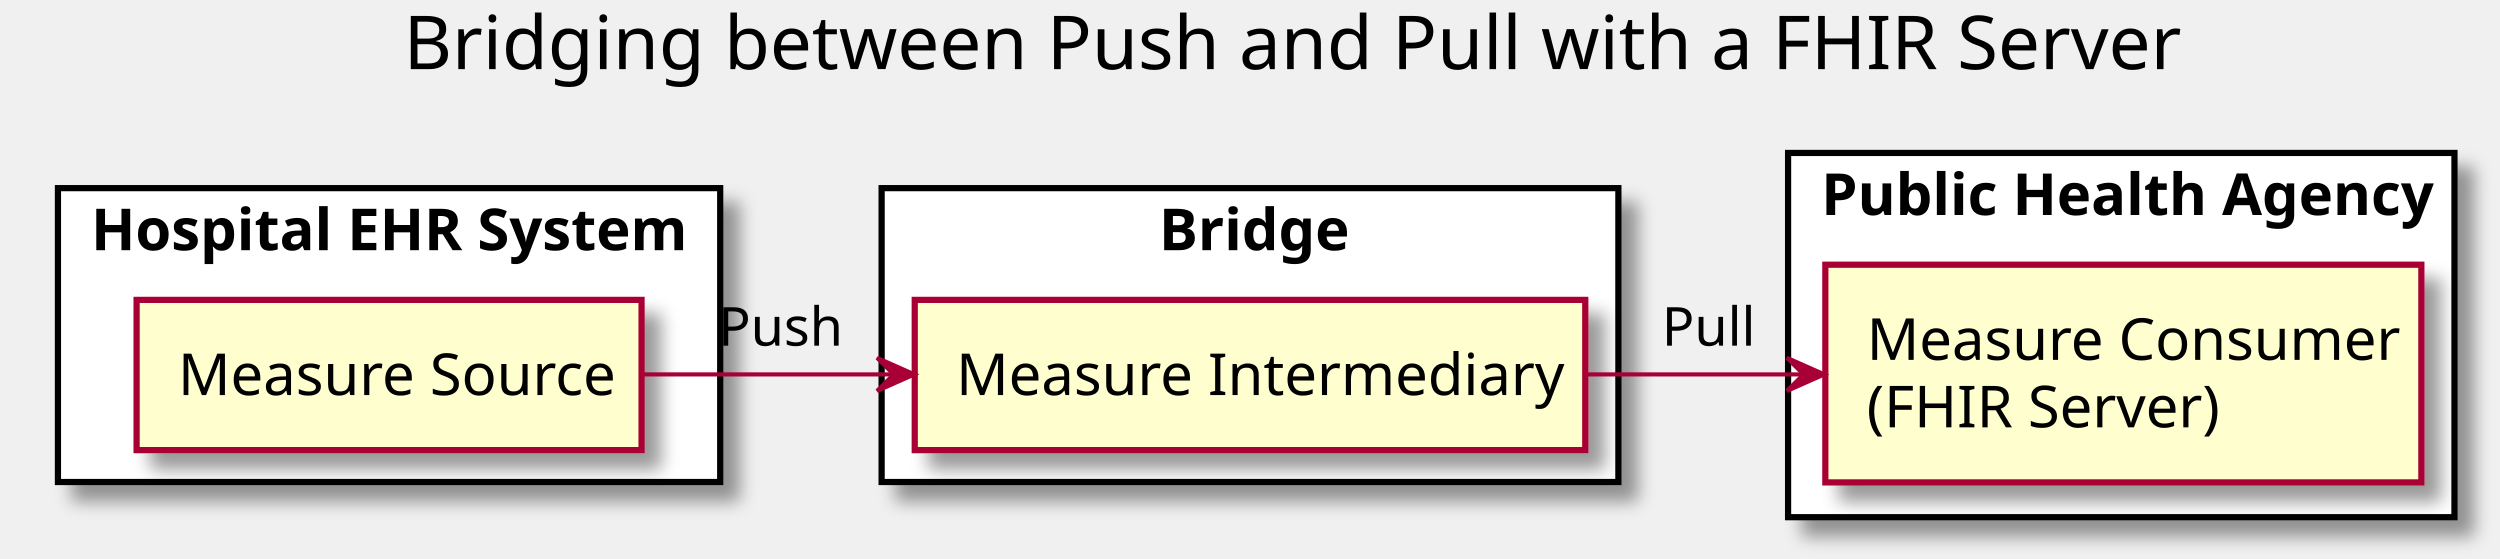
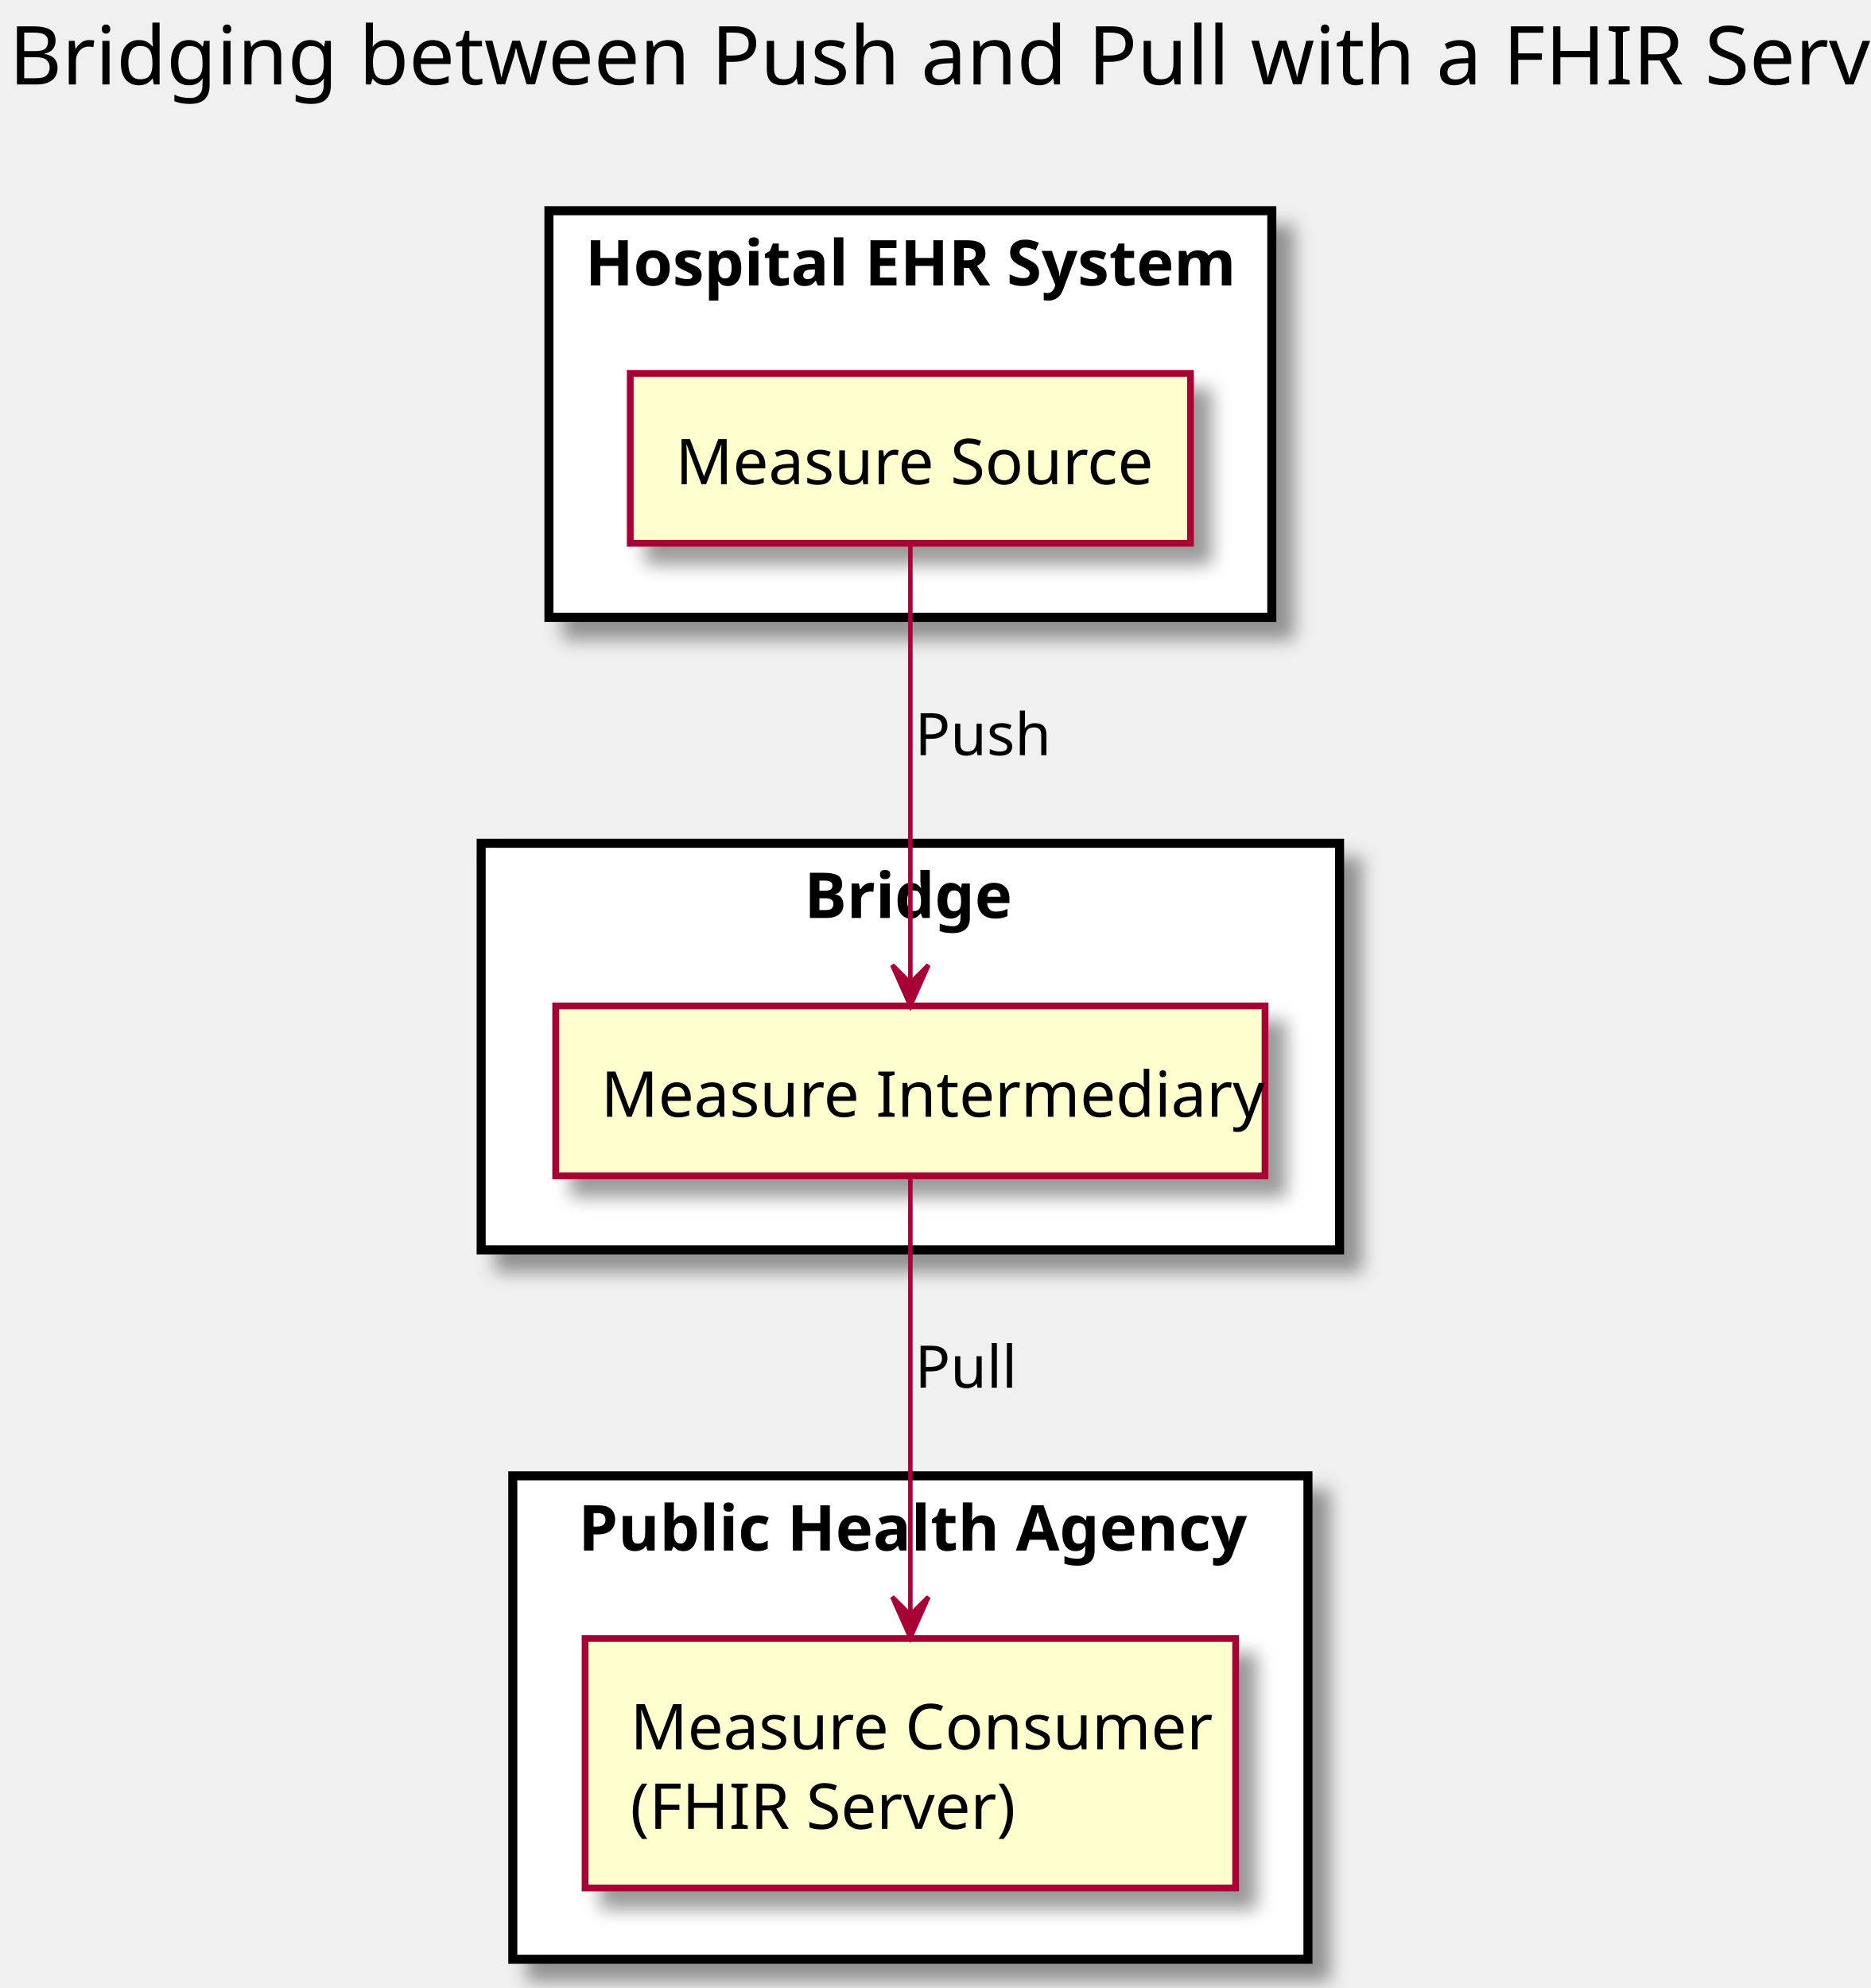
- <svg xmlns="http://www.w3.org/2000/svg" contentScriptType="application/ecmascript" contentStyleType="text/css" height="135px" preserveAspectRatio="none" style="width:604px;height:135px;" version="1.1" viewBox="0 0 604 135" width="604px" zoomAndPan="magnify">
+ <svg xmlns="http://www.w3.org/2000/svg" contentScriptType="application/ecmascript" contentStyleType="text/css" height="440px" preserveAspectRatio="none" style="width:414px;height:440px;" version="1.1" viewBox="0 0 414 440" width="414px" zoomAndPan="magnify">
  <defs>
-     <filter height="300%" id="fo3l65cskz01e" width="300%" x="-1" y="-1">
+     <filter height="300%" id="fu2qnb3" width="300%" x="-1" y="-1">
      <feGaussianBlur result="blurOut" stdDeviation="2.0" />
      <feColorMatrix in="blurOut" result="blurOut2" type="matrix" values="0 0 0 0 0 0 0 0 0 0 0 0 0 0 0 0 0 0 .4 0" />
      <feOffset dx="4.0" dy="4.0" in="blurOut2" result="blurOut3" />
      <feBlend in="SourceGraphic" in2="blurOut3" mode="normal" />
    </filter>
  </defs>
  <g>
-     <text fill="#000000" font-family="sans-serif" font-size="18" lengthAdjust="spacingAndGlyphs" textLength="424" x="97.5" y="16.708">Bridging between Push and Pull with a FHIR Server</text>
-     <rect fill="#FFFFFF" filter="url(#fo3l65cskz01e)" height="71" style="stroke: #000000; stroke-width: 1.5;" width="160" x="14" y="45.453" />
-     <text fill="#000000" font-family="sans-serif" font-size="14" font-weight="bold" lengthAdjust="spacingAndGlyphs" textLength="144" x="22" y="60.448">Hospital EHR System</text>
-     <rect fill="#FFFFFF" filter="url(#fo3l65cskz01e)" height="71" style="stroke: #000000; stroke-width: 1.5;" width="178" x="213" y="45.453" />
-     <text fill="#000000" font-family="sans-serif" font-size="14" font-weight="bold" lengthAdjust="spacingAndGlyphs" textLength="44" x="280" y="60.448">Bridge</text>
-     <rect fill="#FFFFFF" filter="url(#fo3l65cskz01e)" height="88" style="stroke: #000000; stroke-width: 1.5;" width="161" x="432" y="36.953" />
-     <text fill="#000000" font-family="sans-serif" font-size="14" font-weight="bold" lengthAdjust="spacingAndGlyphs" textLength="145" x="440" y="51.948">Public Health Agency</text>
-     <rect fill="#FEFECE" filter="url(#fo3l65cskz01e)" height="36.297" style="stroke: #A80036; stroke-width: 1.5;" width="122" x="33" y="72.453" />
-     <text fill="#000000" font-family="sans-serif" font-size="14" lengthAdjust="spacingAndGlyphs" textLength="102" x="43" y="95.448">Measure Source</text>
-     <rect fill="#FEFECE" filter="url(#fo3l65cskz01e)" height="36.297" style="stroke: #A80036; stroke-width: 1.5;" width="162" x="221" y="72.453" />
-     <text fill="#000000" font-family="sans-serif" font-size="14" lengthAdjust="spacingAndGlyphs" textLength="142" x="231" y="95.448">Measure Intermediary</text>
-     <rect fill="#FEFECE" filter="url(#fo3l65cskz01e)" height="52.594" style="stroke: #A80036; stroke-width: 1.5;" width="144" x="441" y="63.953" />
-     <text fill="#000000" font-family="sans-serif" font-size="14" lengthAdjust="spacingAndGlyphs" textLength="124" x="451" y="86.948">Measure Consumer</text>
-     <text fill="#000000" font-family="sans-serif" font-size="14" lengthAdjust="spacingAndGlyphs" textLength="82" x="451" y="103.245">(FHIR Server)</text>
-     <path d="M155.001,90.453 C174.009,90.453 195.342,90.453 215.737,90.453 " fill="none" id="MeasureSource-MeasureIntermediary" style="stroke: #A80036; stroke-width: 1.0;" />
-     <polygon fill="#A80036" points="220.9,90.453,211.9,86.453,215.9,90.453,211.9,94.453,220.9,90.453" style="stroke: #A80036; stroke-width: 1.0;" />
-     <text fill="#000000" font-family="sans-serif" font-size="13" lengthAdjust="spacingAndGlyphs" textLength="29" x="173.5" y="83.52">Push</text>
-     <path d="M383.276,90.453 C400.425,90.453 418.477,90.453 435.483,90.453 " fill="none" id="MeasureIntermediary-MeasureConsumer" style="stroke: #A80036; stroke-width: 1.0;" />
-     <polygon fill="#A80036" points="440.725,90.453,431.725,86.453,435.725,90.453,431.725,94.453,440.725,90.453" style="stroke: #A80036; stroke-width: 1.0;" />
-     <text fill="#000000" font-family="sans-serif" font-size="13" lengthAdjust="spacingAndGlyphs" textLength="21" x="401.5" y="83.52">Pull</text>
+     <text fill="#000000" font-family="sans-serif" font-size="18" lengthAdjust="spacingAndGlyphs" textLength="411" x="2" y="18.686">Bridging between Push and Pull with a FHIR Server</text>
+     <rect fill="#FFFFFF" filter="url(#fu2qnb3)" height="90" style="stroke: #000000; stroke-width: 2.0;" width="160" x="121.5" y="46.641" />
+     <text fill="#000000" font-family="sans-serif" font-size="14" font-weight="bold" lengthAdjust="spacingAndGlyphs" textLength="144" x="129.5" y="63.174">Hospital EHR System</text>
+     <rect fill="#FFFFFF" filter="url(#fu2qnb3)" height="90" style="stroke: #000000; stroke-width: 2.0;" width="190" x="106.5" y="186.641" />
+     <text fill="#000000" font-family="sans-serif" font-size="14" font-weight="bold" lengthAdjust="spacingAndGlyphs" textLength="47" x="178" y="203.174">Bridge</text>
+     <rect fill="#FFFFFF" filter="url(#fu2qnb3)" height="107" style="stroke: #000000; stroke-width: 2.0;" width="176" x="113.5" y="326.641" />
+     <text fill="#000000" font-family="sans-serif" font-size="14" font-weight="bold" lengthAdjust="spacingAndGlyphs" textLength="147" x="128" y="343.174">Public Health Agency</text>
+     <rect fill="#FEFECE" filter="url(#fu2qnb3)" height="37.609" style="stroke: #A80036; stroke-width: 1.5;" width="124" x="139.5" y="82.641" />
+     <text fill="#000000" font-family="sans-serif" font-size="14" lengthAdjust="spacingAndGlyphs" textLength="104" x="149.5" y="107.174">Measure Source</text>
+     <rect fill="#FEFECE" filter="url(#fu2qnb3)" height="37.609" style="stroke: #A80036; stroke-width: 1.5;" width="157" x="123" y="222.641" />
+     <text fill="#000000" font-family="sans-serif" font-size="14" lengthAdjust="spacingAndGlyphs" textLength="137" x="133" y="247.174">Measure Intermediary</text>
+     <rect fill="#FEFECE" filter="url(#fu2qnb3)" height="55.219" style="stroke: #A80036; stroke-width: 1.5;" width="144" x="129.5" y="362.641" />
+     <text fill="#000000" font-family="sans-serif" font-size="14" lengthAdjust="spacingAndGlyphs" textLength="124" x="139.5" y="387.174">Measure Consumer</text>
+     <text fill="#000000" font-family="sans-serif" font-size="14" lengthAdjust="spacingAndGlyphs" textLength="87" x="139.5" y="404.783">(FHIR Server)</text>
+     <path d="M201.5,120.682 C201.5,145.477 201.5,190.107 201.5,217.383 " fill="none" style="stroke: #A80036; stroke-width: 1.0;" />
+     <polygon fill="#A80036" points="201.5,222.595,205.5,213.595,201.5,217.595,197.5,213.595,201.5,222.595" style="stroke: #A80036; stroke-width: 1.0;" />
+     <text fill="#000000" font-family="sans-serif" font-size="13" lengthAdjust="spacingAndGlyphs" textLength="30" x="202.5" y="167.136">Push</text>
+     <path d="M201.5,260.899 C201.5,284.945 201.5,327.621 201.5,357.099 " fill="none" style="stroke: #A80036; stroke-width: 1.0;" />
+     <polygon fill="#A80036" points="201.5,362.443,205.5,353.443,201.5,357.443,197.5,353.443,201.5,362.443" style="stroke: #A80036; stroke-width: 1.0;" />
+     <text fill="#000000" font-family="sans-serif" font-size="13" lengthAdjust="spacingAndGlyphs" textLength="22" x="202.5" y="307.136">Pull</text>
  </g>
</svg>
